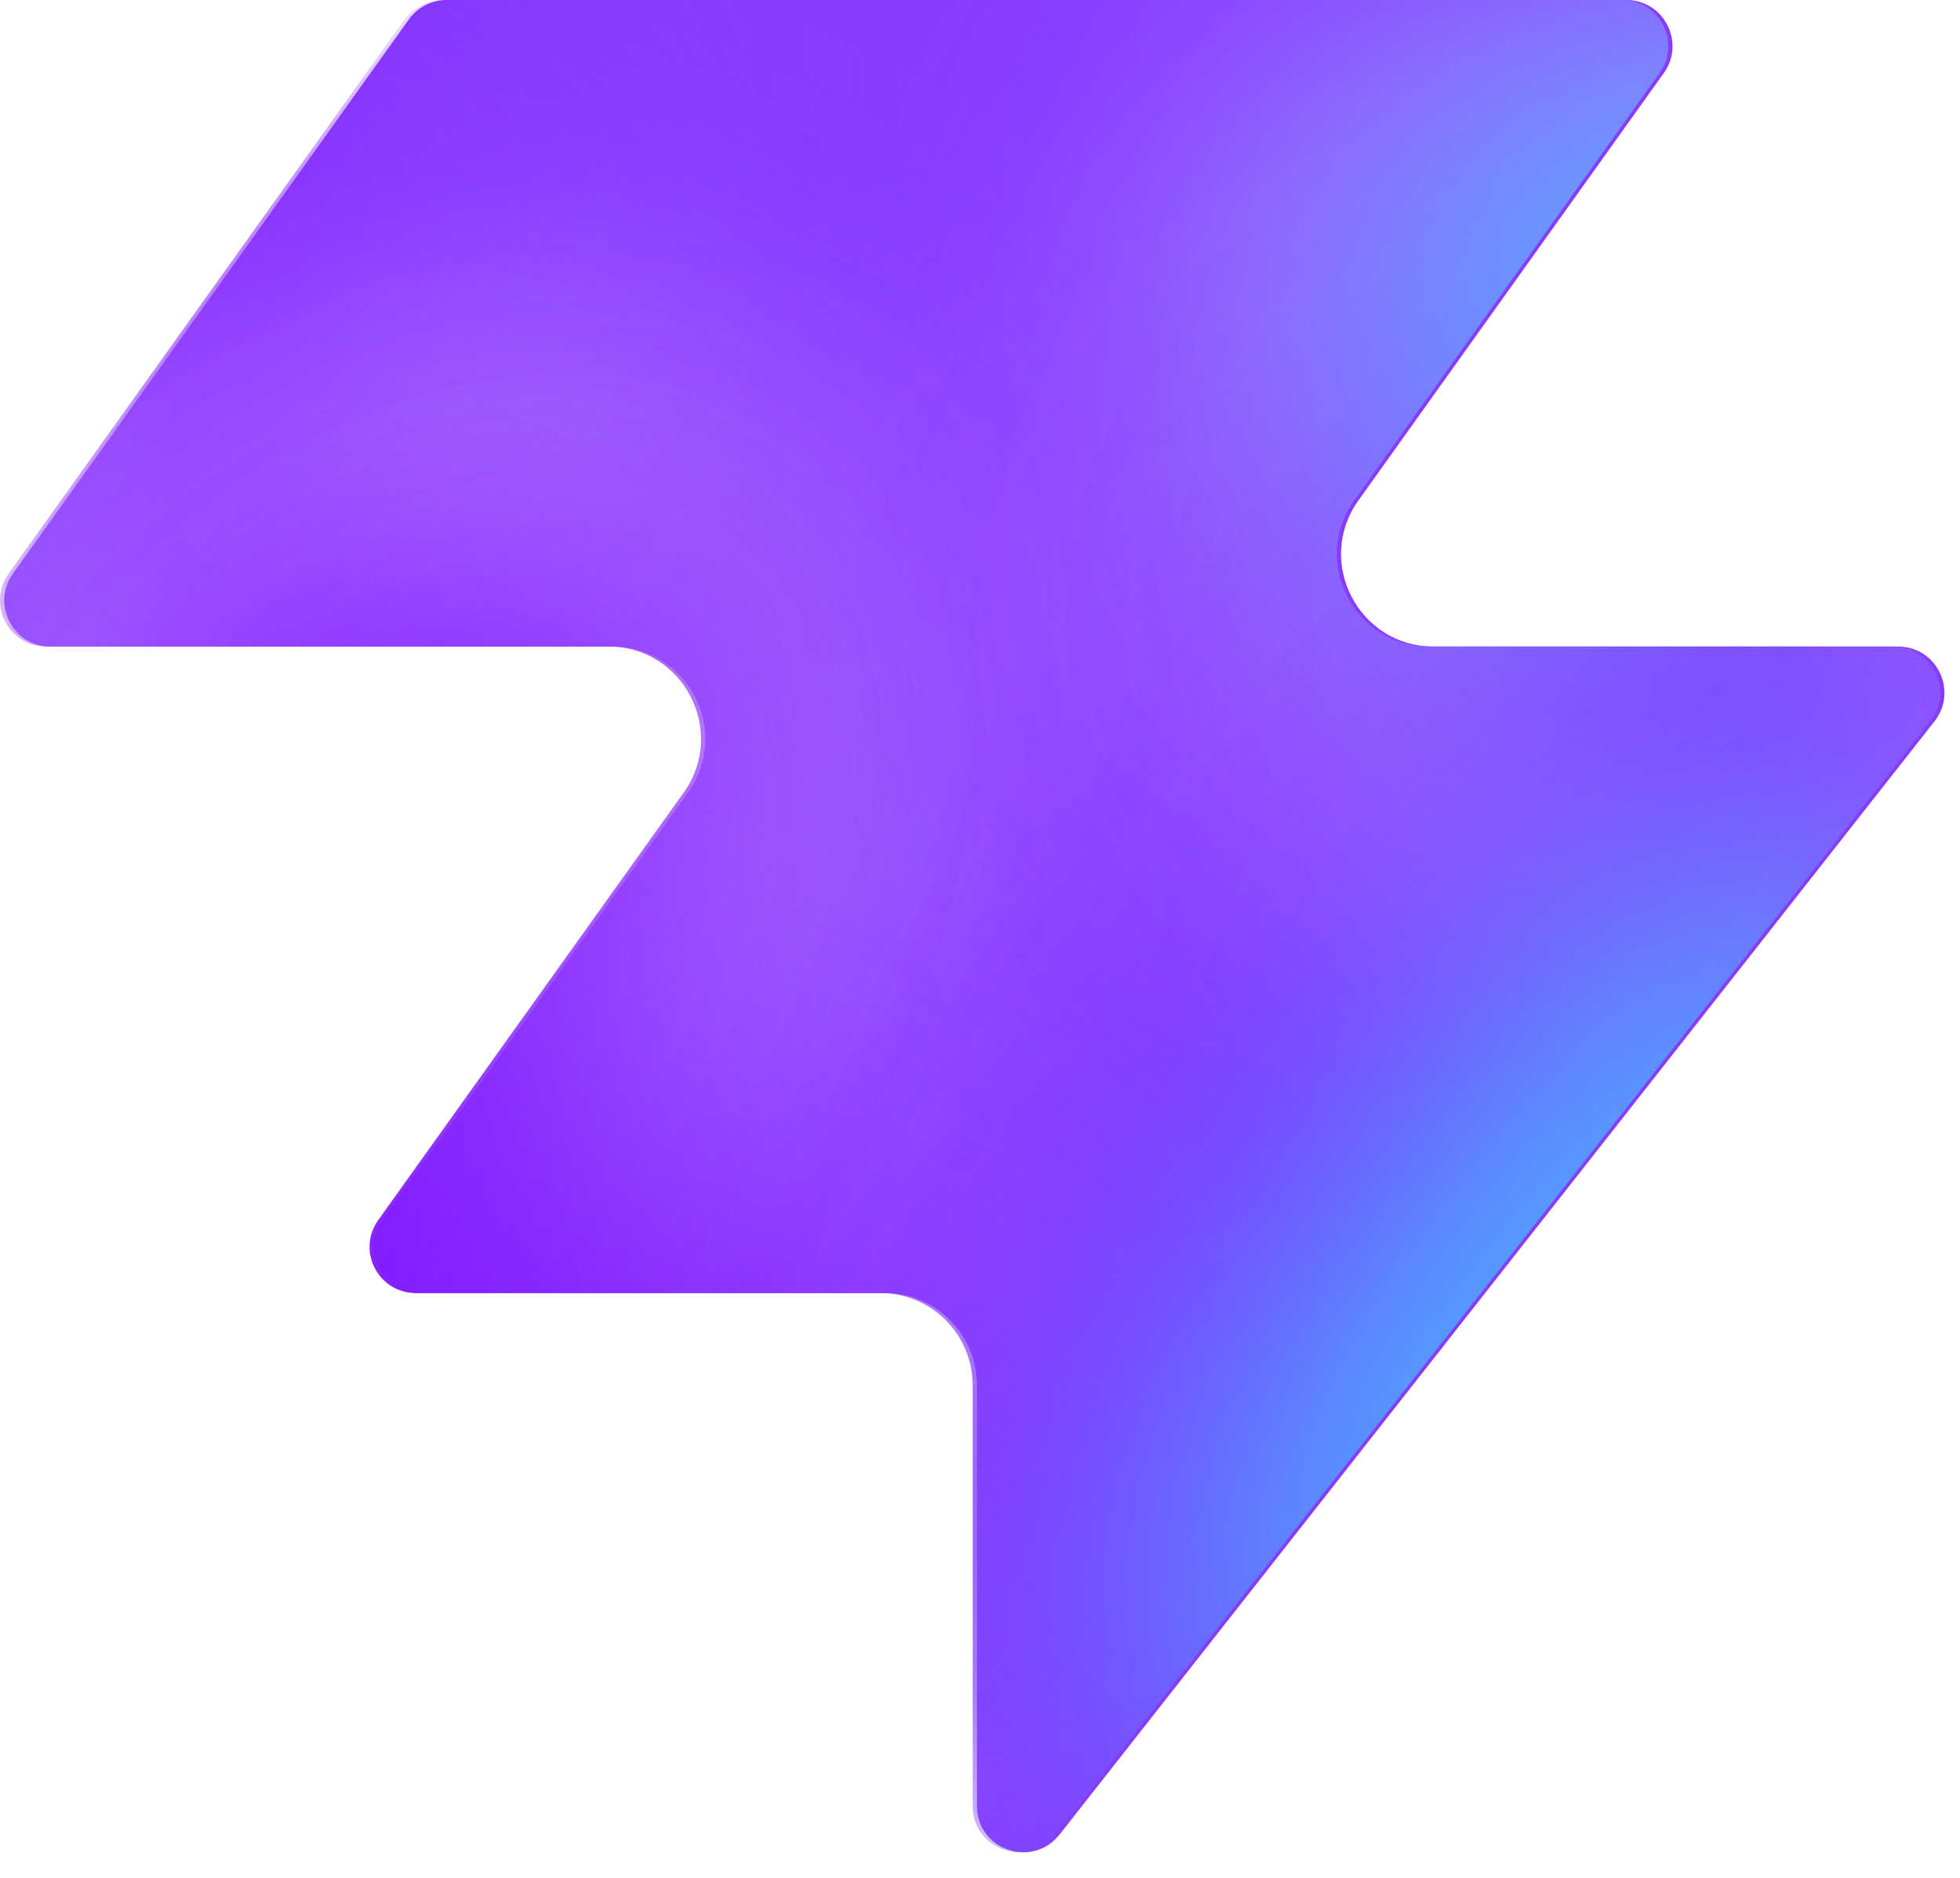
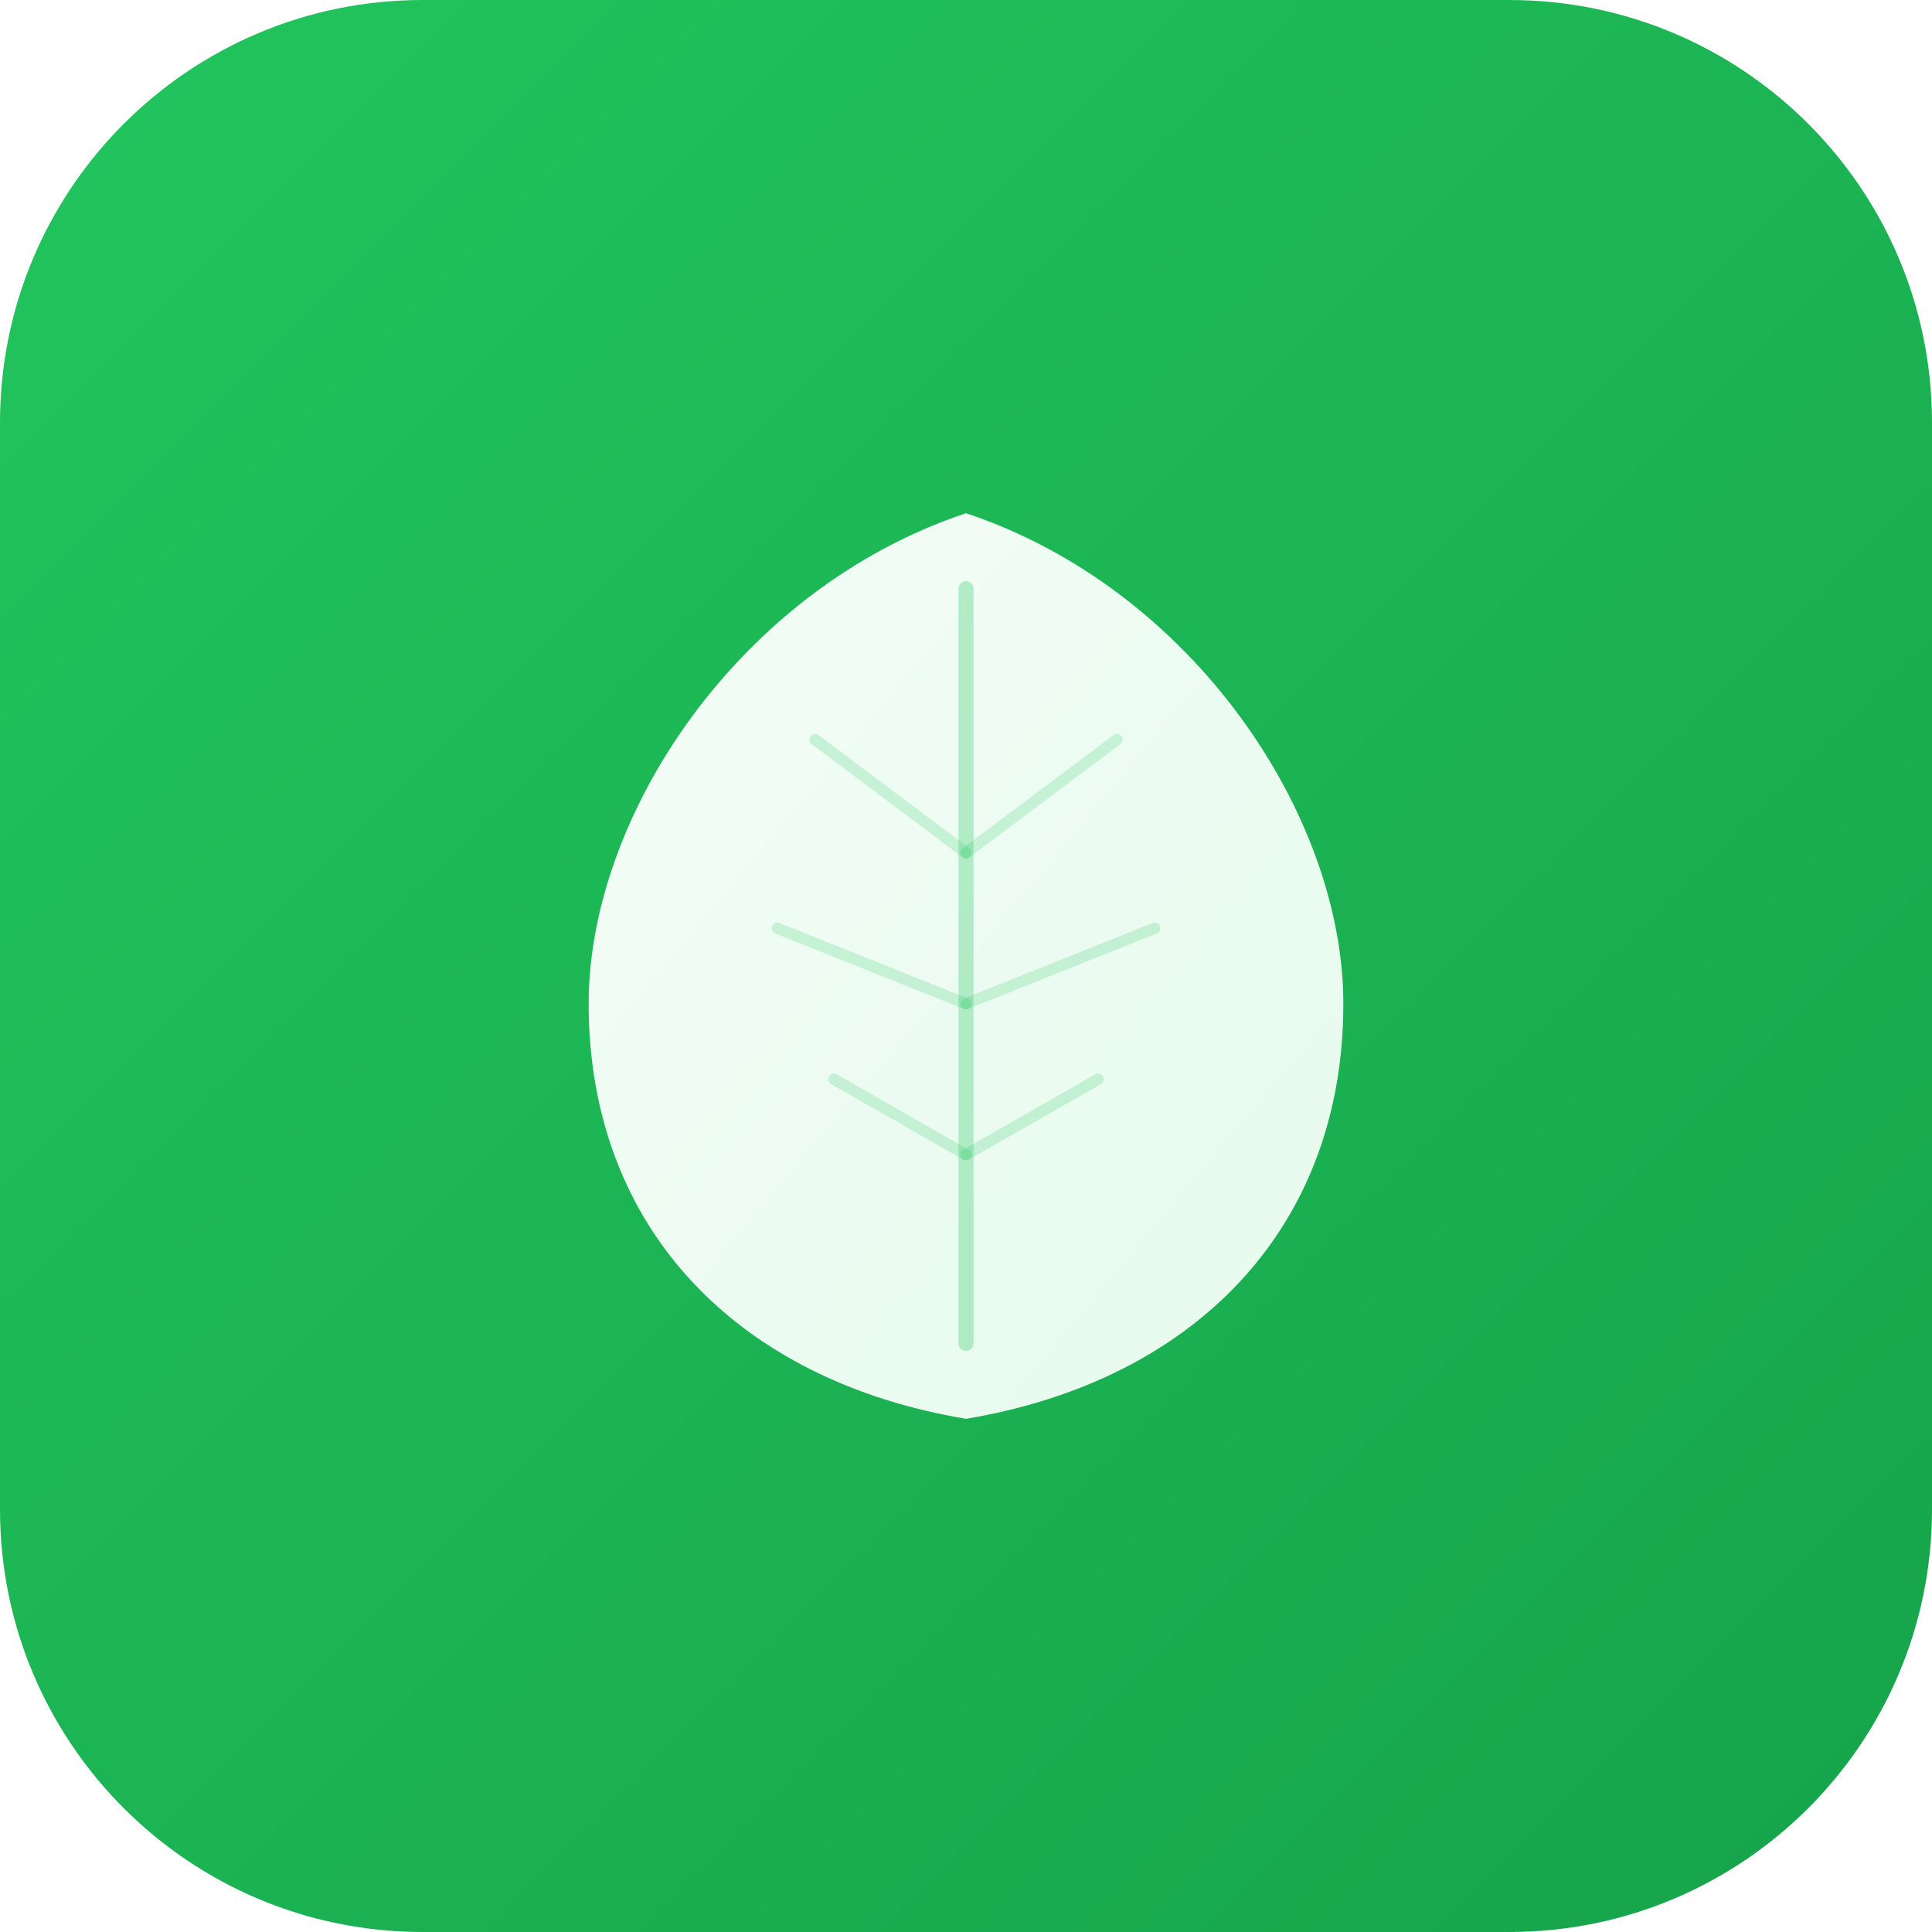
- <svg xmlns="http://www.w3.org/2000/svg" width="48" height="46" fill="none" viewBox="0 0 48 46">
-   <path fill="#863bff" d="M25.946 44.938c-.664.845-2.021.375-2.021-.698V33.937a2.26 2.26 0 0 0-2.262-2.262H10.287c-.92 0-1.456-1.04-.92-1.788l7.48-10.471c1.07-1.497 0-3.578-1.842-3.578H1.237c-.92 0-1.456-1.04-.92-1.788L10.013.474c.214-.297.556-.474.92-.474h28.894c.92 0 1.456 1.04.92 1.788l-7.48 10.471c-1.07 1.498 0 3.579 1.842 3.579h11.377c.943 0 1.473 1.088.89 1.83L25.947 44.94z" style="fill:#863bff;fill:color(display-p3 .525 .23 1);fill-opacity:1" />
-   <mask id="a" width="48" height="46" x="0" y="0" maskUnits="userSpaceOnUse" style="mask-type:alpha">
-     <path fill="#000" d="M25.842 44.938c-.664.844-2.021.375-2.021-.698V33.937a2.26 2.26 0 0 0-2.262-2.262H10.183c-.92 0-1.456-1.04-.92-1.788l7.48-10.471c1.07-1.498 0-3.579-1.842-3.579H1.133c-.92 0-1.456-1.04-.92-1.787L9.91.473c.214-.297.556-.474.92-.474h28.894c.92 0 1.456 1.04.92 1.788l-7.48 10.471c-1.07 1.498 0 3.578 1.842 3.578h11.377c.943 0 1.473 1.088.89 1.832L25.843 44.94z" style="fill:#000;fill-opacity:1" />
-   </mask>
-   <g mask="url(#a)">
-     <g filter="url(#b)">
-       <ellipse cx="5.508" cy="14.704" fill="#ede6ff" rx="5.508" ry="14.704" style="fill:#ede6ff;fill:color(display-p3 .927 .903 1);fill-opacity:1" transform="matrix(.00324 1 1 -.00324 -4.47 31.516)" />
-     </g>
-     <g filter="url(#c)">
-       <ellipse cx="10.399" cy="29.851" fill="#ede6ff" rx="10.399" ry="29.851" style="fill:#ede6ff;fill:color(display-p3 .927 .903 1);fill-opacity:1" transform="matrix(.00324 1 1 -.00324 -39.328 7.883)" />
-     </g>
-     <g filter="url(#d)">
-       <ellipse cx="5.508" cy="30.487" fill="#7e14ff" rx="5.508" ry="30.487" style="fill:#7e14ff;fill:color(display-p3 .492 .077 1);fill-opacity:1" transform="rotate(89.814 -25.913 -14.639)scale(1 -1)" />
-     </g>
-     <g filter="url(#e)">
-       <ellipse cx="5.508" cy="30.599" fill="#7e14ff" rx="5.508" ry="30.599" style="fill:#7e14ff;fill:color(display-p3 .492 .077 1);fill-opacity:1" transform="rotate(89.814 -32.644 -3.334)scale(1 -1)" />
-     </g>
-     <g filter="url(#f)">
-       <ellipse cx="5.508" cy="30.599" fill="#7e14ff" rx="5.508" ry="30.599" style="fill:#7e14ff;fill:color(display-p3 .492 .077 1);fill-opacity:1" transform="matrix(.00324 1 1 -.00324 -34.34 30.47)" />
-     </g>
-     <g filter="url(#g)">
-       <ellipse cx="14.072" cy="22.078" fill="#ede6ff" rx="14.072" ry="22.078" style="fill:#ede6ff;fill:color(display-p3 .927 .903 1);fill-opacity:1" transform="rotate(93.35 24.506 48.493)scale(-1 1)" />
-     </g>
-     <g filter="url(#h)">
-       <ellipse cx="3.47" cy="21.501" fill="#7e14ff" rx="3.47" ry="21.501" style="fill:#7e14ff;fill:color(display-p3 .492 .077 1);fill-opacity:1" transform="rotate(89.009 28.708 47.59)scale(-1 1)" />
-     </g>
-     <g filter="url(#i)">
-       <ellipse cx="3.47" cy="21.501" fill="#7e14ff" rx="3.47" ry="21.501" style="fill:#7e14ff;fill:color(display-p3 .492 .077 1);fill-opacity:1" transform="rotate(89.009 28.708 47.59)scale(-1 1)" />
-     </g>
-     <g filter="url(#j)">
-       <ellipse cx=".387" cy="8.972" fill="#7e14ff" rx="4.407" ry="29.108" style="fill:#7e14ff;fill:color(display-p3 .492 .077 1);fill-opacity:1" transform="rotate(39.51 .387 8.972)" />
-     </g>
-     <g filter="url(#k)">
-       <ellipse cx="47.523" cy="-6.092" fill="#7e14ff" rx="4.407" ry="29.108" style="fill:#7e14ff;fill:color(display-p3 .492 .077 1);fill-opacity:1" transform="rotate(37.892 47.523 -6.092)" />
-     </g>
-     <g filter="url(#l)">
-       <ellipse cx="41.412" cy="6.333" fill="#47bfff" rx="5.971" ry="9.665" style="fill:#47bfff;fill:color(display-p3 .28 .748 1);fill-opacity:1" transform="rotate(37.892 41.412 6.333)" />
-     </g>
-     <g filter="url(#m)">
-       <ellipse cx="-1.879" cy="38.332" fill="#7e14ff" rx="4.407" ry="29.108" style="fill:#7e14ff;fill:color(display-p3 .492 .077 1);fill-opacity:1" transform="rotate(37.892 -1.88 38.332)" />
-     </g>
-     <g filter="url(#n)">
-       <ellipse cx="-1.879" cy="38.332" fill="#7e14ff" rx="4.407" ry="29.108" style="fill:#7e14ff;fill:color(display-p3 .492 .077 1);fill-opacity:1" transform="rotate(37.892 -1.88 38.332)" />
-     </g>
-     <g filter="url(#o)">
-       <ellipse cx="35.651" cy="29.907" fill="#7e14ff" rx="4.407" ry="29.108" style="fill:#7e14ff;fill:color(display-p3 .492 .077 1);fill-opacity:1" transform="rotate(37.892 35.651 29.907)" />
-     </g>
-     <g filter="url(#p)">
-       <ellipse cx="38.418" cy="32.4" fill="#47bfff" rx="5.971" ry="15.297" style="fill:#47bfff;fill:color(display-p3 .28 .748 1);fill-opacity:1" transform="rotate(37.892 38.418 32.4)" />
-     </g>
+ <svg xmlns="http://www.w3.org/2000/svg" width="512" height="512" viewBox="0 0 512 512">
+   <defs>
+     <linearGradient id="bg" x1="0%" y1="0%" x2="100%" y2="100%">
+       <stop offset="0%" style="stop-color:#22C55E;stop-opacity:1" />
+       <stop offset="100%" style="stop-color:#16A34A;stop-opacity:1" />
+     </linearGradient>
+     <linearGradient id="leaf-grad" x1="0%" y1="0%" x2="100%" y2="100%">
+       <stop offset="0%" style="stop-color:#FFFFFF;stop-opacity:1" />
+       <stop offset="100%" style="stop-color:#F0FFF4;stop-opacity:1" />
+     </linearGradient>
+   </defs>
+   <rect width="512" height="512" rx="112" fill="url(#bg)" />
+   <g transform="translate(256, 256)">
+     <path d="M 0,-120 C 60,-100 100,-40 100,10 C 100,70 60,110 0,120 C -60,110 -100,70 -100,10 C -100,-40 -60,-100 0,-120 Z" fill="url(#leaf-grad)" opacity="0.95" />
+     <path d="M 0,-100 L 0,100" stroke="#22C55E" stroke-width="4" stroke-linecap="round" opacity="0.3" />
+     <path d="M 0,-30 L 40,-60" stroke="#22C55E" stroke-width="3" stroke-linecap="round" opacity="0.2" />
+     <path d="M 0,-30 L -40,-60" stroke="#22C55E" stroke-width="3" stroke-linecap="round" opacity="0.2" />
+     <path d="M 0,10 L 50,-10" stroke="#22C55E" stroke-width="3" stroke-linecap="round" opacity="0.2" />
+     <path d="M 0,10 L -50,-10" stroke="#22C55E" stroke-width="3" stroke-linecap="round" opacity="0.2" />
+     <path d="M 0,50 L 35,30" stroke="#22C55E" stroke-width="3" stroke-linecap="round" opacity="0.2" />
+     <path d="M 0,50 L -35,30" stroke="#22C55E" stroke-width="3" stroke-linecap="round" opacity="0.2" />
  </g>
-   <defs>
-     <filter id="b" width="60.045" height="41.654" x="-19.77" y="16.149" color-interpolation-filters="sRGB" filterUnits="userSpaceOnUse">
-       <feFlood flood-opacity="0" result="BackgroundImageFix" />
-       <feBlend in="SourceGraphic" in2="BackgroundImageFix" result="shape" />
-       <feGaussianBlur result="effect1_foregroundBlur_2002_17158" stdDeviation="7.659" />
-     </filter>
-     <filter id="c" width="90.34" height="51.437" x="-54.613" y="-7.533" color-interpolation-filters="sRGB" filterUnits="userSpaceOnUse">
-       <feFlood flood-opacity="0" result="BackgroundImageFix" />
-       <feBlend in="SourceGraphic" in2="BackgroundImageFix" result="shape" />
-       <feGaussianBlur result="effect1_foregroundBlur_2002_17158" stdDeviation="7.659" />
-     </filter>
-     <filter id="d" width="79.355" height="29.4" x="-49.64" y="2.03" color-interpolation-filters="sRGB" filterUnits="userSpaceOnUse">
-       <feFlood flood-opacity="0" result="BackgroundImageFix" />
-       <feBlend in="SourceGraphic" in2="BackgroundImageFix" result="shape" />
-       <feGaussianBlur result="effect1_foregroundBlur_2002_17158" stdDeviation="4.596" />
-     </filter>
-     <filter id="e" width="79.579" height="29.4" x="-45.045" y="20.029" color-interpolation-filters="sRGB" filterUnits="userSpaceOnUse">
-       <feFlood flood-opacity="0" result="BackgroundImageFix" />
-       <feBlend in="SourceGraphic" in2="BackgroundImageFix" result="shape" />
-       <feGaussianBlur result="effect1_foregroundBlur_2002_17158" stdDeviation="4.596" />
-     </filter>
-     <filter id="f" width="79.579" height="29.4" x="-43.513" y="21.178" color-interpolation-filters="sRGB" filterUnits="userSpaceOnUse">
-       <feFlood flood-opacity="0" result="BackgroundImageFix" />
-       <feBlend in="SourceGraphic" in2="BackgroundImageFix" result="shape" />
-       <feGaussianBlur result="effect1_foregroundBlur_2002_17158" stdDeviation="4.596" />
-     </filter>
-     <filter id="g" width="74.749" height="58.852" x="15.756" y="-17.901" color-interpolation-filters="sRGB" filterUnits="userSpaceOnUse">
-       <feFlood flood-opacity="0" result="BackgroundImageFix" />
-       <feBlend in="SourceGraphic" in2="BackgroundImageFix" result="shape" />
-       <feGaussianBlur result="effect1_foregroundBlur_2002_17158" stdDeviation="7.659" />
-     </filter>
-     <filter id="h" width="61.377" height="25.362" x="23.548" y="2.284" color-interpolation-filters="sRGB" filterUnits="userSpaceOnUse">
-       <feFlood flood-opacity="0" result="BackgroundImageFix" />
-       <feBlend in="SourceGraphic" in2="BackgroundImageFix" result="shape" />
-       <feGaussianBlur result="effect1_foregroundBlur_2002_17158" stdDeviation="4.596" />
-     </filter>
-     <filter id="i" width="61.377" height="25.362" x="23.548" y="2.284" color-interpolation-filters="sRGB" filterUnits="userSpaceOnUse">
-       <feFlood flood-opacity="0" result="BackgroundImageFix" />
-       <feBlend in="SourceGraphic" in2="BackgroundImageFix" result="shape" />
-       <feGaussianBlur result="effect1_foregroundBlur_2002_17158" stdDeviation="4.596" />
-     </filter>
-     <filter id="j" width="56.045" height="63.649" x="-27.636" y="-22.853" color-interpolation-filters="sRGB" filterUnits="userSpaceOnUse">
-       <feFlood flood-opacity="0" result="BackgroundImageFix" />
-       <feBlend in="SourceGraphic" in2="BackgroundImageFix" result="shape" />
-       <feGaussianBlur result="effect1_foregroundBlur_2002_17158" stdDeviation="4.596" />
-     </filter>
-     <filter id="k" width="54.814" height="64.646" x="20.116" y="-38.415" color-interpolation-filters="sRGB" filterUnits="userSpaceOnUse">
-       <feFlood flood-opacity="0" result="BackgroundImageFix" />
-       <feBlend in="SourceGraphic" in2="BackgroundImageFix" result="shape" />
-       <feGaussianBlur result="effect1_foregroundBlur_2002_17158" stdDeviation="4.596" />
-     </filter>
-     <filter id="l" width="33.541" height="35.313" x="24.641" y="-11.323" color-interpolation-filters="sRGB" filterUnits="userSpaceOnUse">
-       <feFlood flood-opacity="0" result="BackgroundImageFix" />
-       <feBlend in="SourceGraphic" in2="BackgroundImageFix" result="shape" />
-       <feGaussianBlur result="effect1_foregroundBlur_2002_17158" stdDeviation="4.596" />
-     </filter>
-     <filter id="m" width="54.814" height="64.646" x="-29.286" y="6.009" color-interpolation-filters="sRGB" filterUnits="userSpaceOnUse">
-       <feFlood flood-opacity="0" result="BackgroundImageFix" />
-       <feBlend in="SourceGraphic" in2="BackgroundImageFix" result="shape" />
-       <feGaussianBlur result="effect1_foregroundBlur_2002_17158" stdDeviation="4.596" />
-     </filter>
-     <filter id="n" width="54.814" height="64.646" x="-29.286" y="6.009" color-interpolation-filters="sRGB" filterUnits="userSpaceOnUse">
-       <feFlood flood-opacity="0" result="BackgroundImageFix" />
-       <feBlend in="SourceGraphic" in2="BackgroundImageFix" result="shape" />
-       <feGaussianBlur result="effect1_foregroundBlur_2002_17158" stdDeviation="4.596" />
-     </filter>
-     <filter id="o" width="54.814" height="64.646" x="8.244" y="-2.416" color-interpolation-filters="sRGB" filterUnits="userSpaceOnUse">
-       <feFlood flood-opacity="0" result="BackgroundImageFix" />
-       <feBlend in="SourceGraphic" in2="BackgroundImageFix" result="shape" />
-       <feGaussianBlur result="effect1_foregroundBlur_2002_17158" stdDeviation="4.596" />
-     </filter>
-     <filter id="p" width="39.409" height="43.623" x="18.713" y="10.588" color-interpolation-filters="sRGB" filterUnits="userSpaceOnUse">
-       <feFlood flood-opacity="0" result="BackgroundImageFix" />
-       <feBlend in="SourceGraphic" in2="BackgroundImageFix" result="shape" />
-       <feGaussianBlur result="effect1_foregroundBlur_2002_17158" stdDeviation="4.596" />
-     </filter>
-   </defs>
</svg>
